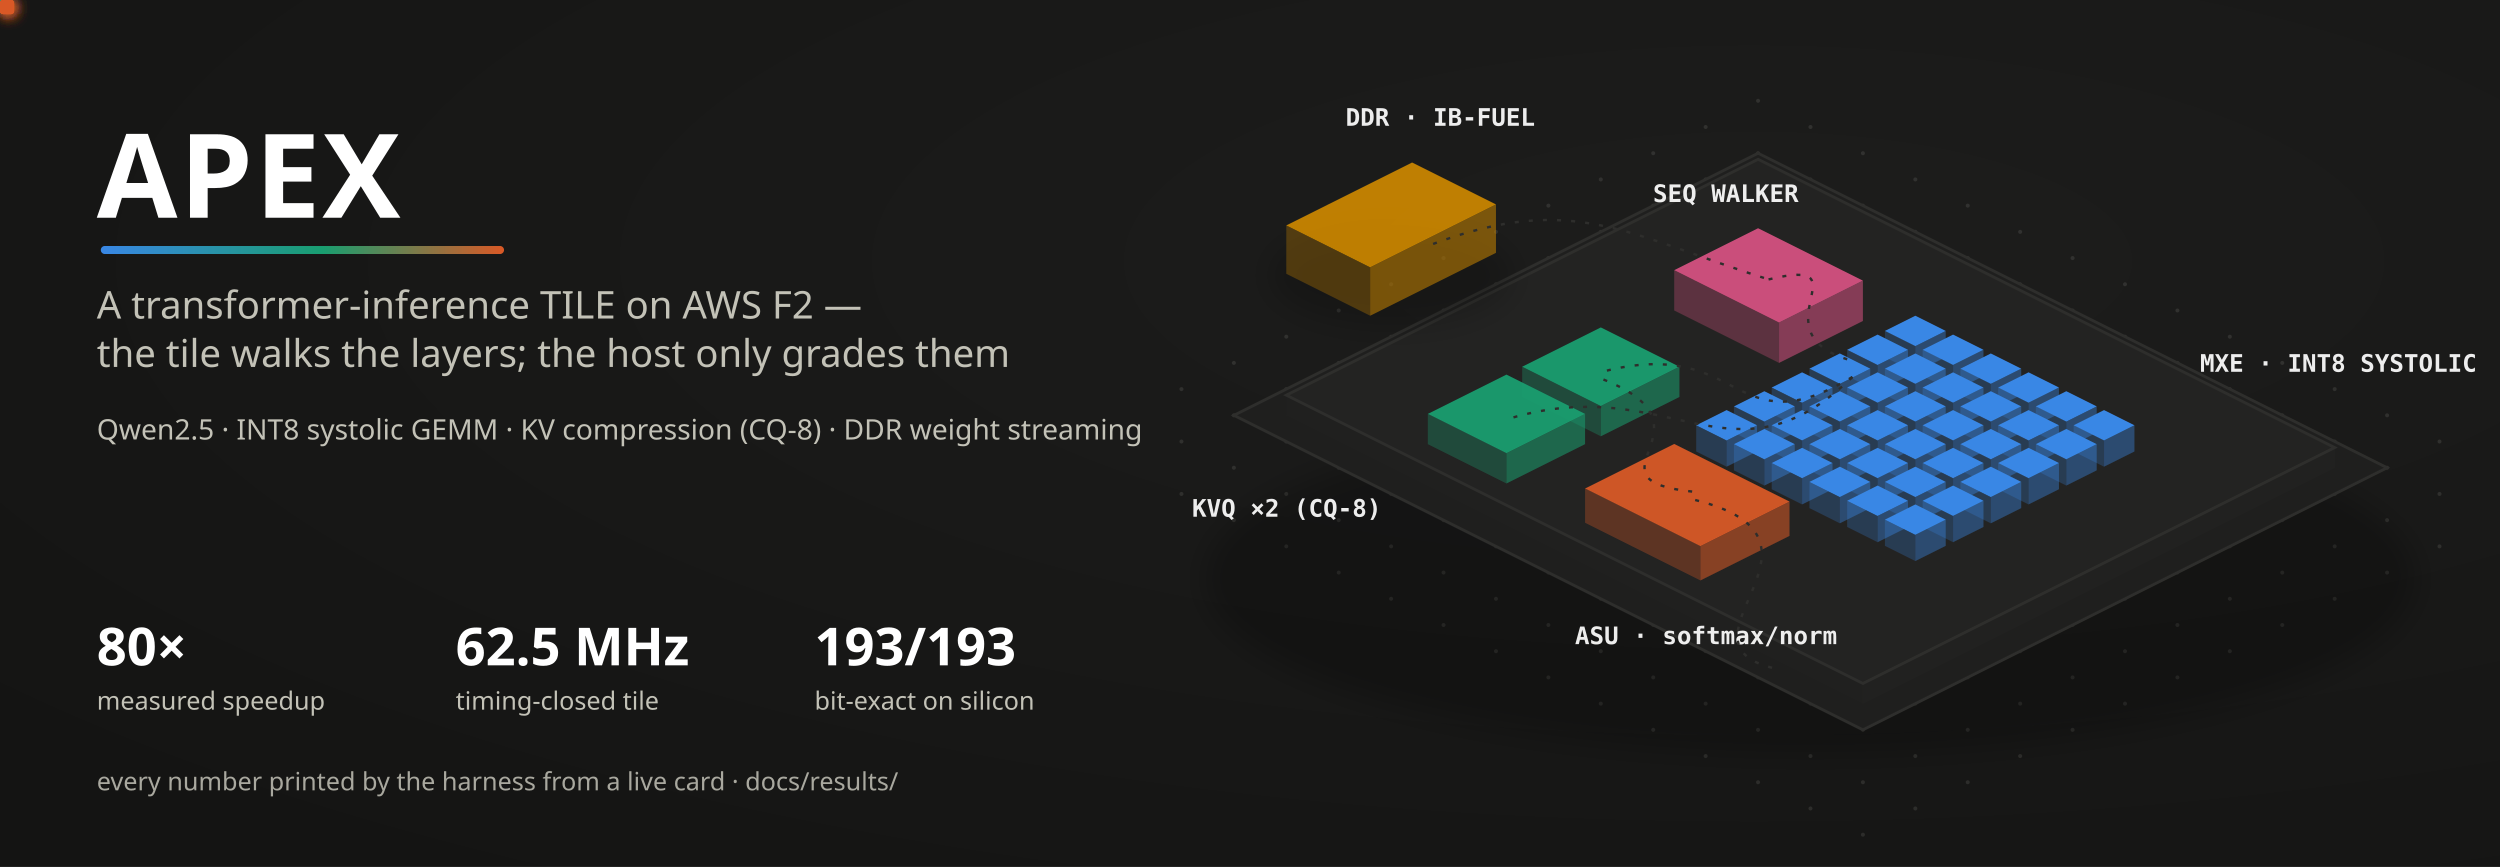
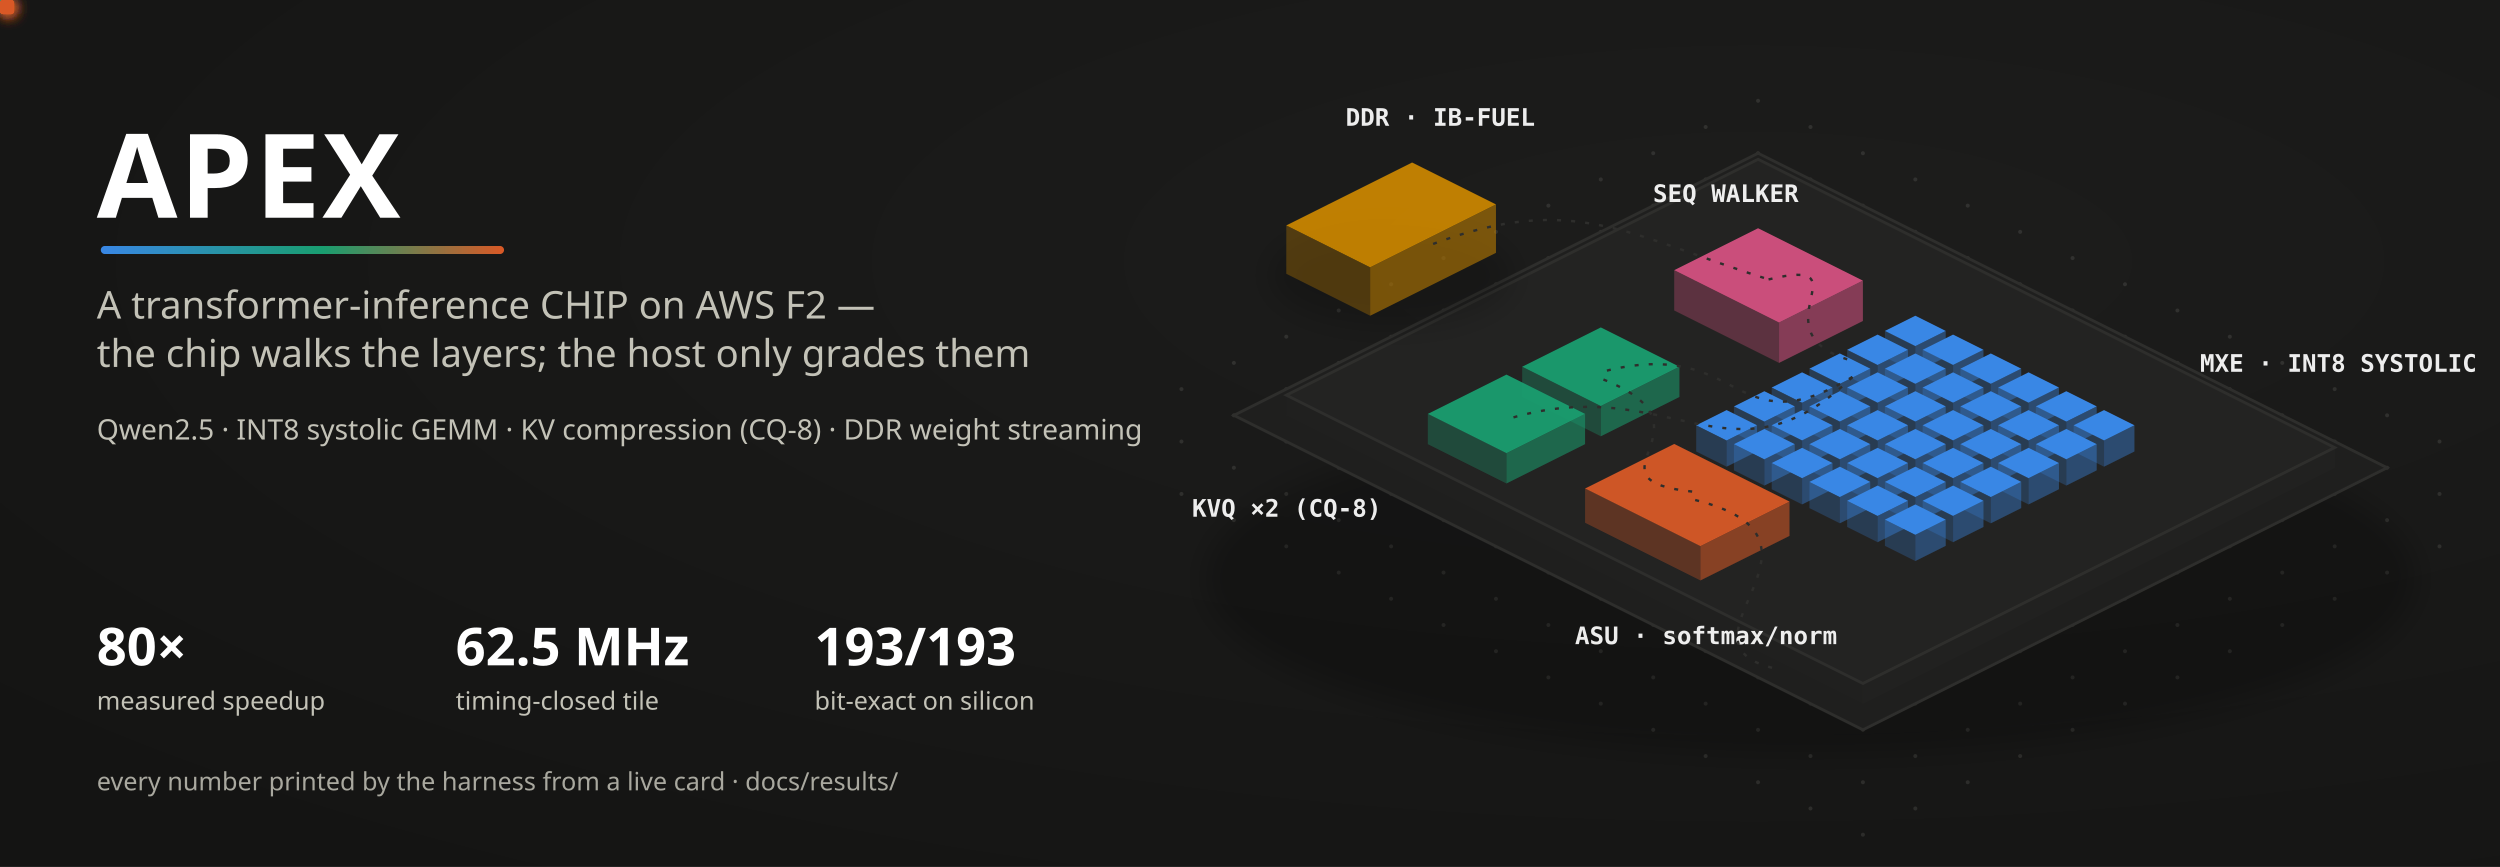
<svg xmlns="http://www.w3.org/2000/svg" viewBox="0 0 1240 430" font-family="ui-sans-serif,system-ui">
  <defs>
    <radialGradient id="bg" cx="70%" cy="30%" r="90%">
      <stop offset="0%" stop-color="#1d1d1c" />
      <stop offset="100%" stop-color="#141413" />
    </radialGradient>
    <filter id="soft" x="-60%" y="-60%" width="220%" height="220%">
      <feGaussianBlur stdDeviation="7" />
    </filter>
    <filter id="glow" x="-120%" y="-120%" width="340%" height="340%">
      <feGaussianBlur stdDeviation="3.4" result="b" />
      <feMerge>
        <feMergeNode in="b" />
        <feMergeNode in="SourceGraphic" />
      </feMerge>
    </filter>
    <linearGradient id="under" x1="0" y1="0" x2="1" y2="0">
      <stop offset="0%" stop-color="#3987e5" />
      <stop offset="55%" stop-color="#199e70" />
      <stop offset="100%" stop-color="#d95926" />
    </linearGradient>
  </defs>
  <rect width="1240" height="430" fill="url(#bg)" />
  <circle cx="872" cy="50" r="1" fill="#c3c2b7" opacity="0.13" />
  <circle cx="846" cy="63" r="1" fill="#c3c2b7" opacity="0.13" />
  <circle cx="820" cy="76" r="1" fill="#c3c2b7" opacity="0.13" />
  <circle cx="794" cy="89" r="1" fill="#c3c2b7" opacity="0.13" />
  <circle cx="768" cy="102" r="1" fill="#c3c2b7" opacity="0.13" />
  <circle cx="742" cy="115" r="1" fill="#c3c2b7" opacity="0.13" />
  <circle cx="716" cy="128" r="1" fill="#c3c2b7" opacity="0.13" />
  <circle cx="690" cy="141" r="1" fill="#c3c2b7" opacity="0.13" />
  <circle cx="664" cy="154" r="1" fill="#c3c2b7" opacity="0.13" />
  <circle cx="638" cy="167" r="1" fill="#c3c2b7" opacity="0.13" />
  <circle cx="612" cy="180" r="1" fill="#c3c2b7" opacity="0.13" />
  <circle cx="586" cy="193" r="1" fill="#c3c2b7" opacity="0.13" />
  <circle cx="898" cy="63" r="1" fill="#c3c2b7" opacity="0.13" />
  <circle cx="872" cy="76" r="1" fill="#c3c2b7" opacity="0.13" />
  <circle cx="846" cy="89" r="1" fill="#c3c2b7" opacity="0.13" />
  <circle cx="820" cy="102" r="1" fill="#c3c2b7" opacity="0.13" />
  <circle cx="794" cy="115" r="1" fill="#c3c2b7" opacity="0.13" />
  <circle cx="768" cy="128" r="1" fill="#c3c2b7" opacity="0.13" />
  <circle cx="742" cy="141" r="1" fill="#c3c2b7" opacity="0.13" />
  <circle cx="716" cy="154" r="1" fill="#c3c2b7" opacity="0.13" />
  <circle cx="690" cy="167" r="1" fill="#c3c2b7" opacity="0.13" />
  <circle cx="664" cy="180" r="1" fill="#c3c2b7" opacity="0.13" />
  <circle cx="638" cy="193" r="1" fill="#c3c2b7" opacity="0.13" />
  <circle cx="612" cy="206" r="1" fill="#c3c2b7" opacity="0.13" />
  <circle cx="586" cy="219" r="1" fill="#c3c2b7" opacity="0.13" />
  <circle cx="924" cy="76" r="1" fill="#c3c2b7" opacity="0.13" />
  <circle cx="898" cy="89" r="1" fill="#c3c2b7" opacity="0.13" />
  <circle cx="872" cy="102" r="1" fill="#c3c2b7" opacity="0.13" />
  <circle cx="846" cy="115" r="1" fill="#c3c2b7" opacity="0.13" />
  <circle cx="820" cy="128" r="1" fill="#c3c2b7" opacity="0.13" />
  <circle cx="794" cy="141" r="1" fill="#c3c2b7" opacity="0.13" />
  <circle cx="768" cy="154" r="1" fill="#c3c2b7" opacity="0.13" />
  <circle cx="742" cy="167" r="1" fill="#c3c2b7" opacity="0.13" />
  <circle cx="716" cy="180" r="1" fill="#c3c2b7" opacity="0.13" />
  <circle cx="690" cy="193" r="1" fill="#c3c2b7" opacity="0.13" />
  <circle cx="664" cy="206" r="1" fill="#c3c2b7" opacity="0.13" />
  <circle cx="638" cy="219" r="1" fill="#c3c2b7" opacity="0.13" />
  <circle cx="612" cy="232" r="1" fill="#c3c2b7" opacity="0.13" />
  <circle cx="586" cy="245" r="1" fill="#c3c2b7" opacity="0.13" />
  <circle cx="950" cy="89" r="1" fill="#c3c2b7" opacity="0.13" />
  <circle cx="924" cy="102" r="1" fill="#c3c2b7" opacity="0.13" />
  <circle cx="898" cy="115" r="1" fill="#c3c2b7" opacity="0.13" />
  <circle cx="872" cy="128" r="1" fill="#c3c2b7" opacity="0.13" />
  <circle cx="846" cy="141" r="1" fill="#c3c2b7" opacity="0.13" />
  <circle cx="820" cy="154" r="1" fill="#c3c2b7" opacity="0.13" />
  <circle cx="794" cy="167" r="1" fill="#c3c2b7" opacity="0.13" />
  <circle cx="768" cy="180" r="1" fill="#c3c2b7" opacity="0.13" />
  <circle cx="742" cy="193" r="1" fill="#c3c2b7" opacity="0.13" />
  <circle cx="716" cy="206" r="1" fill="#c3c2b7" opacity="0.13" />
  <circle cx="690" cy="219" r="1" fill="#c3c2b7" opacity="0.13" />
  <circle cx="664" cy="232" r="1" fill="#c3c2b7" opacity="0.13" />
  <circle cx="638" cy="245" r="1" fill="#c3c2b7" opacity="0.13" />
  <circle cx="612" cy="258" r="1" fill="#c3c2b7" opacity="0.13" />
  <circle cx="976" cy="102" r="1" fill="#c3c2b7" opacity="0.13" />
  <circle cx="950" cy="115" r="1" fill="#c3c2b7" opacity="0.13" />
  <circle cx="924" cy="128" r="1" fill="#c3c2b7" opacity="0.13" />
  <circle cx="898" cy="141" r="1" fill="#c3c2b7" opacity="0.13" />
  <circle cx="872" cy="154" r="1" fill="#c3c2b7" opacity="0.13" />
  <circle cx="846" cy="167" r="1" fill="#c3c2b7" opacity="0.13" />
  <circle cx="820" cy="180" r="1" fill="#c3c2b7" opacity="0.13" />
  <circle cx="794" cy="193" r="1" fill="#c3c2b7" opacity="0.13" />
  <circle cx="768" cy="206" r="1" fill="#c3c2b7" opacity="0.13" />
  <circle cx="742" cy="219" r="1" fill="#c3c2b7" opacity="0.13" />
  <circle cx="716" cy="232" r="1" fill="#c3c2b7" opacity="0.13" />
  <circle cx="690" cy="245" r="1" fill="#c3c2b7" opacity="0.13" />
  <circle cx="664" cy="258" r="1" fill="#c3c2b7" opacity="0.13" />
  <circle cx="638" cy="271" r="1" fill="#c3c2b7" opacity="0.13" />
  <circle cx="1002" cy="115" r="1" fill="#c3c2b7" opacity="0.13" />
  <circle cx="976" cy="128" r="1" fill="#c3c2b7" opacity="0.13" />
  <circle cx="950" cy="141" r="1" fill="#c3c2b7" opacity="0.13" />
  <circle cx="924" cy="154" r="1" fill="#c3c2b7" opacity="0.13" />
  <circle cx="898" cy="167" r="1" fill="#c3c2b7" opacity="0.13" />
  <circle cx="872" cy="180" r="1" fill="#c3c2b7" opacity="0.13" />
  <circle cx="846" cy="193" r="1" fill="#c3c2b7" opacity="0.13" />
  <circle cx="820" cy="206" r="1" fill="#c3c2b7" opacity="0.13" />
  <circle cx="794" cy="219" r="1" fill="#c3c2b7" opacity="0.13" />
  <circle cx="768" cy="232" r="1" fill="#c3c2b7" opacity="0.13" />
  <circle cx="742" cy="245" r="1" fill="#c3c2b7" opacity="0.13" />
  <circle cx="716" cy="258" r="1" fill="#c3c2b7" opacity="0.13" />
  <circle cx="690" cy="271" r="1" fill="#c3c2b7" opacity="0.13" />
  <circle cx="664" cy="284" r="1" fill="#c3c2b7" opacity="0.13" />
  <circle cx="1028" cy="128" r="1" fill="#c3c2b7" opacity="0.13" />
  <circle cx="1002" cy="141" r="1" fill="#c3c2b7" opacity="0.13" />
  <circle cx="976" cy="154" r="1" fill="#c3c2b7" opacity="0.13" />
  <circle cx="950" cy="167" r="1" fill="#c3c2b7" opacity="0.13" />
  <circle cx="924" cy="180" r="1" fill="#c3c2b7" opacity="0.13" />
  <circle cx="898" cy="193" r="1" fill="#c3c2b7" opacity="0.13" />
  <circle cx="872" cy="206" r="1" fill="#c3c2b7" opacity="0.13" />
  <circle cx="846" cy="219" r="1" fill="#c3c2b7" opacity="0.13" />
  <circle cx="820" cy="232" r="1" fill="#c3c2b7" opacity="0.13" />
  <circle cx="794" cy="245" r="1" fill="#c3c2b7" opacity="0.13" />
  <circle cx="768" cy="258" r="1" fill="#c3c2b7" opacity="0.13" />
  <circle cx="742" cy="271" r="1" fill="#c3c2b7" opacity="0.13" />
  <circle cx="716" cy="284" r="1" fill="#c3c2b7" opacity="0.13" />
  <circle cx="690" cy="297" r="1" fill="#c3c2b7" opacity="0.13" />
  <circle cx="1054" cy="141" r="1" fill="#c3c2b7" opacity="0.13" />
  <circle cx="1028" cy="154" r="1" fill="#c3c2b7" opacity="0.13" />
  <circle cx="1002" cy="167" r="1" fill="#c3c2b7" opacity="0.13" />
  <circle cx="976" cy="180" r="1" fill="#c3c2b7" opacity="0.13" />
  <circle cx="950" cy="193" r="1" fill="#c3c2b7" opacity="0.13" />
  <circle cx="924" cy="206" r="1" fill="#c3c2b7" opacity="0.13" />
  <circle cx="898" cy="219" r="1" fill="#c3c2b7" opacity="0.13" />
  <circle cx="872" cy="232" r="1" fill="#c3c2b7" opacity="0.13" />
  <circle cx="846" cy="245" r="1" fill="#c3c2b7" opacity="0.13" />
  <circle cx="820" cy="258" r="1" fill="#c3c2b7" opacity="0.13" />
  <circle cx="794" cy="271" r="1" fill="#c3c2b7" opacity="0.13" />
  <circle cx="768" cy="284" r="1" fill="#c3c2b7" opacity="0.13" />
  <circle cx="742" cy="297" r="1" fill="#c3c2b7" opacity="0.13" />
  <circle cx="716" cy="310" r="1" fill="#c3c2b7" opacity="0.13" />
  <circle cx="1080" cy="154" r="1" fill="#c3c2b7" opacity="0.13" />
  <circle cx="1054" cy="167" r="1" fill="#c3c2b7" opacity="0.13" />
  <circle cx="1028" cy="180" r="1" fill="#c3c2b7" opacity="0.13" />
  <circle cx="1002" cy="193" r="1" fill="#c3c2b7" opacity="0.13" />
  <circle cx="976" cy="206" r="1" fill="#c3c2b7" opacity="0.13" />
  <circle cx="950" cy="219" r="1" fill="#c3c2b7" opacity="0.13" />
  <circle cx="924" cy="232" r="1" fill="#c3c2b7" opacity="0.13" />
  <circle cx="898" cy="245" r="1" fill="#c3c2b7" opacity="0.13" />
  <circle cx="872" cy="258" r="1" fill="#c3c2b7" opacity="0.13" />
  <circle cx="846" cy="271" r="1" fill="#c3c2b7" opacity="0.13" />
  <circle cx="820" cy="284" r="1" fill="#c3c2b7" opacity="0.13" />
  <circle cx="794" cy="297" r="1" fill="#c3c2b7" opacity="0.13" />
  <circle cx="768" cy="310" r="1" fill="#c3c2b7" opacity="0.13" />
  <circle cx="742" cy="323" r="1" fill="#c3c2b7" opacity="0.13" />
  <circle cx="1106" cy="167" r="1" fill="#c3c2b7" opacity="0.13" />
  <circle cx="1080" cy="180" r="1" fill="#c3c2b7" opacity="0.13" />
  <circle cx="1054" cy="193" r="1" fill="#c3c2b7" opacity="0.13" />
  <circle cx="1028" cy="206" r="1" fill="#c3c2b7" opacity="0.13" />
  <circle cx="1002" cy="219" r="1" fill="#c3c2b7" opacity="0.13" />
  <circle cx="976" cy="232" r="1" fill="#c3c2b7" opacity="0.13" />
  <circle cx="950" cy="245" r="1" fill="#c3c2b7" opacity="0.13" />
  <circle cx="924" cy="258" r="1" fill="#c3c2b7" opacity="0.13" />
  <circle cx="898" cy="271" r="1" fill="#c3c2b7" opacity="0.13" />
  <circle cx="872" cy="284" r="1" fill="#c3c2b7" opacity="0.13" />
  <circle cx="846" cy="297" r="1" fill="#c3c2b7" opacity="0.13" />
  <circle cx="820" cy="310" r="1" fill="#c3c2b7" opacity="0.13" />
  <circle cx="794" cy="323" r="1" fill="#c3c2b7" opacity="0.13" />
  <circle cx="768" cy="336" r="1" fill="#c3c2b7" opacity="0.13" />
  <circle cx="1132" cy="180" r="1" fill="#c3c2b7" opacity="0.13" />
  <circle cx="1106" cy="193" r="1" fill="#c3c2b7" opacity="0.13" />
  <circle cx="1080" cy="206" r="1" fill="#c3c2b7" opacity="0.13" />
  <circle cx="1054" cy="219" r="1" fill="#c3c2b7" opacity="0.13" />
  <circle cx="1028" cy="232" r="1" fill="#c3c2b7" opacity="0.13" />
  <circle cx="1002" cy="245" r="1" fill="#c3c2b7" opacity="0.13" />
  <circle cx="976" cy="258" r="1" fill="#c3c2b7" opacity="0.13" />
  <circle cx="950" cy="271" r="1" fill="#c3c2b7" opacity="0.13" />
  <circle cx="924" cy="284" r="1" fill="#c3c2b7" opacity="0.13" />
  <circle cx="898" cy="297" r="1" fill="#c3c2b7" opacity="0.13" />
  <circle cx="872" cy="310" r="1" fill="#c3c2b7" opacity="0.13" />
  <circle cx="846" cy="323" r="1" fill="#c3c2b7" opacity="0.13" />
  <circle cx="820" cy="336" r="1" fill="#c3c2b7" opacity="0.13" />
  <circle cx="794" cy="349" r="1" fill="#c3c2b7" opacity="0.13" />
  <circle cx="1158" cy="193" r="1" fill="#c3c2b7" opacity="0.13" />
  <circle cx="1132" cy="206" r="1" fill="#c3c2b7" opacity="0.13" />
  <circle cx="1106" cy="219" r="1" fill="#c3c2b7" opacity="0.13" />
  <circle cx="1080" cy="232" r="1" fill="#c3c2b7" opacity="0.13" />
  <circle cx="1054" cy="245" r="1" fill="#c3c2b7" opacity="0.13" />
  <circle cx="1028" cy="258" r="1" fill="#c3c2b7" opacity="0.13" />
  <circle cx="1002" cy="271" r="1" fill="#c3c2b7" opacity="0.13" />
  <circle cx="976" cy="284" r="1" fill="#c3c2b7" opacity="0.13" />
  <circle cx="950" cy="297" r="1" fill="#c3c2b7" opacity="0.13" />
  <circle cx="924" cy="310" r="1" fill="#c3c2b7" opacity="0.13" />
  <circle cx="898" cy="323" r="1" fill="#c3c2b7" opacity="0.13" />
  <circle cx="872" cy="336" r="1" fill="#c3c2b7" opacity="0.13" />
  <circle cx="846" cy="349" r="1" fill="#c3c2b7" opacity="0.13" />
  <circle cx="820" cy="362" r="1" fill="#c3c2b7" opacity="0.13" />
  <circle cx="1184" cy="206" r="1" fill="#c3c2b7" opacity="0.13" />
  <circle cx="1158" cy="219" r="1" fill="#c3c2b7" opacity="0.13" />
  <circle cx="1132" cy="232" r="1" fill="#c3c2b7" opacity="0.13" />
  <circle cx="1106" cy="245" r="1" fill="#c3c2b7" opacity="0.13" />
  <circle cx="1080" cy="258" r="1" fill="#c3c2b7" opacity="0.13" />
  <circle cx="1054" cy="271" r="1" fill="#c3c2b7" opacity="0.13" />
  <circle cx="1028" cy="284" r="1" fill="#c3c2b7" opacity="0.13" />
  <circle cx="1002" cy="297" r="1" fill="#c3c2b7" opacity="0.13" />
  <circle cx="976" cy="310" r="1" fill="#c3c2b7" opacity="0.13" />
  <circle cx="950" cy="323" r="1" fill="#c3c2b7" opacity="0.13" />
  <circle cx="924" cy="336" r="1" fill="#c3c2b7" opacity="0.13" />
  <circle cx="898" cy="349" r="1" fill="#c3c2b7" opacity="0.13" />
  <circle cx="872" cy="362" r="1" fill="#c3c2b7" opacity="0.13" />
  <circle cx="846" cy="375" r="1" fill="#c3c2b7" opacity="0.13" />
  <circle cx="1210" cy="219" r="1" fill="#c3c2b7" opacity="0.13" />
  <circle cx="1184" cy="232" r="1" fill="#c3c2b7" opacity="0.13" />
  <circle cx="1158" cy="245" r="1" fill="#c3c2b7" opacity="0.13" />
  <circle cx="1132" cy="258" r="1" fill="#c3c2b7" opacity="0.13" />
  <circle cx="1106" cy="271" r="1" fill="#c3c2b7" opacity="0.13" />
  <circle cx="1080" cy="284" r="1" fill="#c3c2b7" opacity="0.13" />
  <circle cx="1054" cy="297" r="1" fill="#c3c2b7" opacity="0.13" />
  <circle cx="1028" cy="310" r="1" fill="#c3c2b7" opacity="0.13" />
  <circle cx="1002" cy="323" r="1" fill="#c3c2b7" opacity="0.13" />
  <circle cx="976" cy="336" r="1" fill="#c3c2b7" opacity="0.13" />
  <circle cx="950" cy="349" r="1" fill="#c3c2b7" opacity="0.13" />
  <circle cx="924" cy="362" r="1" fill="#c3c2b7" opacity="0.13" />
  <circle cx="898" cy="375" r="1" fill="#c3c2b7" opacity="0.13" />
  <circle cx="872" cy="388" r="1" fill="#c3c2b7" opacity="0.13" />
  <circle cx="1210" cy="245" r="1" fill="#c3c2b7" opacity="0.13" />
  <circle cx="1184" cy="258" r="1" fill="#c3c2b7" opacity="0.13" />
  <circle cx="1158" cy="271" r="1" fill="#c3c2b7" opacity="0.13" />
  <circle cx="1132" cy="284" r="1" fill="#c3c2b7" opacity="0.13" />
  <circle cx="1106" cy="297" r="1" fill="#c3c2b7" opacity="0.13" />
  <circle cx="1080" cy="310" r="1" fill="#c3c2b7" opacity="0.13" />
  <circle cx="1054" cy="323" r="1" fill="#c3c2b7" opacity="0.13" />
  <circle cx="1028" cy="336" r="1" fill="#c3c2b7" opacity="0.13" />
  <circle cx="1002" cy="349" r="1" fill="#c3c2b7" opacity="0.13" />
  <circle cx="976" cy="362" r="1" fill="#c3c2b7" opacity="0.13" />
  <circle cx="950" cy="375" r="1" fill="#c3c2b7" opacity="0.13" />
  <circle cx="924" cy="388" r="1" fill="#c3c2b7" opacity="0.13" />
  <circle cx="898" cy="401" r="1" fill="#c3c2b7" opacity="0.13" />
  <circle cx="1210" cy="271" r="1" fill="#c3c2b7" opacity="0.13" />
  <circle cx="1184" cy="284" r="1" fill="#c3c2b7" opacity="0.13" />
  <circle cx="1158" cy="297" r="1" fill="#c3c2b7" opacity="0.13" />
  <circle cx="1132" cy="310" r="1" fill="#c3c2b7" opacity="0.13" />
  <circle cx="1106" cy="323" r="1" fill="#c3c2b7" opacity="0.13" />
  <circle cx="1080" cy="336" r="1" fill="#c3c2b7" opacity="0.13" />
  <circle cx="1054" cy="349" r="1" fill="#c3c2b7" opacity="0.13" />
  <circle cx="1028" cy="362" r="1" fill="#c3c2b7" opacity="0.13" />
  <circle cx="1002" cy="375" r="1" fill="#c3c2b7" opacity="0.13" />
  <circle cx="976" cy="388" r="1" fill="#c3c2b7" opacity="0.13" />
  <circle cx="950" cy="401" r="1" fill="#c3c2b7" opacity="0.13" />
  <circle cx="924" cy="414" r="1" fill="#c3c2b7" opacity="0.13" />
  <ellipse cx="898" cy="287" rx="300" ry="86" fill="#000000" opacity="0.22" filter="url(#soft)" />
  <polygon points="1184.0,232.0 924.0,362.0 924.0,362.0 1184.0,232.0" fill="#1f1f1e" opacity="0.5" />
  <polygon points="612.0,206.0 924.0,362.0 924.0,362.0 612.0,206.0" fill="#1f1f1e" opacity="0.3" />
  <polygon points="872.0,76.0 1184.0,232.0 924.0,362.0 612.0,206.0" fill="#1f1f1e" stroke="#2e2e2c" stroke-width="1.4" />
  <polygon points="1158.0,222.0 924.0,339.0 924.0,349.0 1158.0,232.0" fill="#232322" opacity="0.5" />
  <polygon points="638.0,196.0 924.0,339.0 924.0,349.0 638.0,206.0" fill="#232322" opacity="0.3" />
  <polygon points="872.0,79.0 1158.0,222.0 924.0,339.0 638.0,196.0" fill="#232322" stroke="#2e2e2c" stroke-width="1.4" />
  <ellipse cx="690.0" cy="136.6" rx="60" ry="25" fill="#000000" opacity="0.18" filter="url(#soft)" />
  <polygon points="700.4,80.6 742.0,101.4 679.6,132.6 638.0,111.8" fill="#c98500" opacity="0.94" />
  <polygon points="742.0,101.4 679.6,132.6 679.6,156.6 742.0,125.4" fill="#c98500" opacity="0.55" />
  <polygon points="638.0,111.8 679.6,132.6 679.6,156.6 638.0,135.8" fill="#c98500" opacity="0.32" />
  <text x="714.4" y="62.4" font-family="ui-monospace,Menlo,monospace" font-size="12" fill="#ffffff" text-anchor="middle" font-weight="600" opacity="0.92">DDR · IB-FUEL</text>
  <polygon points="872.0,113.2 924.0,139.2 882.4,160.0 830.4,134.0" fill="#d55181" opacity="0.94" />
  <polygon points="924.0,139.2 882.4,160.0 882.4,180.0 924.0,159.2" fill="#d55181" opacity="0.55" />
  <polygon points="830.4,134.0 882.4,160.0 882.4,180.0 830.4,154.0" fill="#d55181" opacity="0.32" />
  <text x="856.0" y="100.2" font-family="ui-monospace,Menlo,monospace" font-size="12" fill="#ffffff" text-anchor="middle" font-weight="600" opacity="0.92">SEQ WALKER</text>
  <polygon points="950.0,156.6 965.08,164.14 950.0,171.68 934.92,164.14" fill="#3987e5">
    <animate attributeName="opacity" values="0.38;1;0.38" dur="1.9s" begin="0.00s" repeatCount="indefinite" />
  </polygon>
  <polygon points="965.08,164.14 950.0,171.68 950.0,184.68 965.08,177.14" fill="#3987e5" opacity="0.4" />
  <polygon points="934.92,164.14 950.0,171.68 950.0,184.68 934.92,177.14" fill="#3987e5" opacity="0.25" />
  <polygon points="931.28,165.96 946.36,173.5 931.28,181.04 916.2,173.5" fill="#3987e5">
    <animate attributeName="opacity" values="0.38;1;0.38" dur="1.9s" begin="0.16s" repeatCount="indefinite" />
  </polygon>
  <polygon points="946.36,173.5 931.28,181.04 931.28,194.04 946.36,186.5" fill="#3987e5" opacity="0.4" />
  <polygon points="916.2,173.5 931.28,181.04 931.28,194.04 916.2,186.5" fill="#3987e5" opacity="0.25" />
  <polygon points="912.56,175.32 927.64,182.86 912.56,190.4 897.48,182.86" fill="#3987e5">
    <animate attributeName="opacity" values="0.38;1;0.38" dur="1.9s" begin="0.32s" repeatCount="indefinite" />
  </polygon>
  <polygon points="927.64,182.86 912.56,190.4 912.56,203.4 927.64,195.86" fill="#3987e5" opacity="0.4" />
  <polygon points="897.48,182.86 912.56,190.4 912.56,203.4 897.48,195.86" fill="#3987e5" opacity="0.25" />
  <polygon points="893.84,184.68 908.92,192.22 893.84,199.76 878.76,192.22" fill="#3987e5">
    <animate attributeName="opacity" values="0.38;1;0.38" dur="1.9s" begin="0.48s" repeatCount="indefinite" />
  </polygon>
  <polygon points="908.92,192.22 893.84,199.76 893.84,212.76 908.92,205.22" fill="#3987e5" opacity="0.4" />
  <polygon points="878.76,192.22 893.84,199.76 893.84,212.76 878.76,205.22" fill="#3987e5" opacity="0.25" />
  <polygon points="875.12,194.04 890.2,201.58 875.12,209.12 860.04,201.58" fill="#3987e5">
    <animate attributeName="opacity" values="0.38;1;0.38" dur="1.9s" begin="0.64s" repeatCount="indefinite" />
  </polygon>
  <polygon points="890.2,201.58 875.12,209.12 875.12,222.12 890.2,214.58" fill="#3987e5" opacity="0.4" />
  <polygon points="860.04,201.58 875.12,209.12 875.12,222.12 860.04,214.58" fill="#3987e5" opacity="0.25" />
  <polygon points="856.4,203.4 871.48,210.94 856.4,218.48 841.32,210.94" fill="#3987e5">
    <animate attributeName="opacity" values="0.38;1;0.38" dur="1.9s" begin="0.80s" repeatCount="indefinite" />
  </polygon>
  <polygon points="871.48,210.94 856.4,218.48 856.4,231.48 871.48,223.94" fill="#3987e5" opacity="0.4" />
  <polygon points="841.32,210.94 856.4,218.48 856.4,231.48 841.32,223.94" fill="#3987e5" opacity="0.25" />
  <polygon points="968.72,165.96 983.8,173.5 968.72,181.04 953.64,173.5" fill="#3987e5">
    <animate attributeName="opacity" values="0.38;1;0.38" dur="1.9s" begin="0.16s" repeatCount="indefinite" />
  </polygon>
  <polygon points="983.8,173.5 968.72,181.04 968.72,194.04 983.8,186.5" fill="#3987e5" opacity="0.4" />
  <polygon points="953.64,173.5 968.72,181.04 968.72,194.04 953.64,186.5" fill="#3987e5" opacity="0.25" />
  <polygon points="950.0,175.32 965.08,182.86 950.0,190.4 934.92,182.86" fill="#3987e5">
    <animate attributeName="opacity" values="0.38;1;0.38" dur="1.9s" begin="0.32s" repeatCount="indefinite" />
  </polygon>
  <polygon points="965.08,182.86 950.0,190.4 950.0,203.4 965.08,195.86" fill="#3987e5" opacity="0.4" />
  <polygon points="934.92,182.86 950.0,190.4 950.0,203.4 934.92,195.86" fill="#3987e5" opacity="0.25" />
  <polygon points="931.28,184.68 946.36,192.22 931.28,199.76 916.2,192.22" fill="#3987e5">
    <animate attributeName="opacity" values="0.38;1;0.38" dur="1.9s" begin="0.48s" repeatCount="indefinite" />
  </polygon>
  <polygon points="946.36,192.22 931.28,199.76 931.28,212.76 946.36,205.22" fill="#3987e5" opacity="0.4" />
  <polygon points="916.2,192.22 931.28,199.76 931.28,212.76 916.2,205.22" fill="#3987e5" opacity="0.25" />
  <polygon points="912.56,194.04 927.64,201.58 912.56,209.12 897.48,201.58" fill="#3987e5">
    <animate attributeName="opacity" values="0.38;1;0.38" dur="1.9s" begin="0.64s" repeatCount="indefinite" />
  </polygon>
  <polygon points="927.64,201.58 912.56,209.12 912.56,222.12 927.64,214.58" fill="#3987e5" opacity="0.4" />
  <polygon points="897.48,201.58 912.56,209.12 912.56,222.12 897.48,214.58" fill="#3987e5" opacity="0.25" />
  <polygon points="893.84,203.4 908.92,210.94 893.84,218.48 878.76,210.94" fill="#3987e5">
    <animate attributeName="opacity" values="0.38;1;0.38" dur="1.9s" begin="0.80s" repeatCount="indefinite" />
  </polygon>
  <polygon points="908.92,210.94 893.84,218.48 893.84,231.48 908.92,223.94" fill="#3987e5" opacity="0.4" />
  <polygon points="878.76,210.94 893.84,218.48 893.84,231.48 878.76,223.94" fill="#3987e5" opacity="0.25" />
  <polygon points="875.12,212.76 890.2,220.3 875.12,227.84 860.04,220.3" fill="#3987e5">
    <animate attributeName="opacity" values="0.38;1;0.38" dur="1.9s" begin="0.96s" repeatCount="indefinite" />
  </polygon>
  <polygon points="890.2,220.3 875.12,227.84 875.12,240.84 890.2,233.3" fill="#3987e5" opacity="0.4" />
  <polygon points="860.04,220.3 875.12,227.84 875.12,240.84 860.04,233.3" fill="#3987e5" opacity="0.25" />
  <polygon points="987.44,175.32 1002.52,182.86 987.44,190.4 972.36,182.86" fill="#3987e5">
    <animate attributeName="opacity" values="0.38;1;0.38" dur="1.9s" begin="0.32s" repeatCount="indefinite" />
  </polygon>
  <polygon points="1002.52,182.86 987.44,190.4 987.44,203.4 1002.52,195.86" fill="#3987e5" opacity="0.4" />
  <polygon points="972.36,182.86 987.44,190.4 987.44,203.4 972.36,195.86" fill="#3987e5" opacity="0.25" />
  <polygon points="968.72,184.68 983.8,192.22 968.72,199.76 953.64,192.22" fill="#3987e5">
    <animate attributeName="opacity" values="0.38;1;0.38" dur="1.9s" begin="0.48s" repeatCount="indefinite" />
  </polygon>
  <polygon points="983.8,192.22 968.72,199.76 968.72,212.76 983.8,205.22" fill="#3987e5" opacity="0.4" />
  <polygon points="953.64,192.22 968.72,199.76 968.72,212.76 953.64,205.22" fill="#3987e5" opacity="0.25" />
  <polygon points="950.0,194.04 965.08,201.58 950.0,209.12 934.92,201.58" fill="#3987e5">
    <animate attributeName="opacity" values="0.38;1;0.38" dur="1.9s" begin="0.64s" repeatCount="indefinite" />
  </polygon>
  <polygon points="965.08,201.58 950.0,209.12 950.0,222.12 965.08,214.58" fill="#3987e5" opacity="0.4" />
  <polygon points="934.92,201.58 950.0,209.12 950.0,222.12 934.92,214.58" fill="#3987e5" opacity="0.25" />
  <polygon points="931.28,203.4 946.36,210.94 931.28,218.48 916.2,210.94" fill="#3987e5">
    <animate attributeName="opacity" values="0.38;1;0.38" dur="1.9s" begin="0.80s" repeatCount="indefinite" />
  </polygon>
  <polygon points="946.36,210.94 931.28,218.48 931.28,231.48 946.36,223.94" fill="#3987e5" opacity="0.4" />
  <polygon points="916.2,210.94 931.28,218.48 931.28,231.48 916.2,223.94" fill="#3987e5" opacity="0.25" />
  <polygon points="912.56,212.76 927.64,220.3 912.56,227.84 897.48,220.3" fill="#3987e5">
    <animate attributeName="opacity" values="0.38;1;0.38" dur="1.9s" begin="0.96s" repeatCount="indefinite" />
  </polygon>
  <polygon points="927.64,220.3 912.56,227.84 912.56,240.84 927.64,233.3" fill="#3987e5" opacity="0.4" />
  <polygon points="897.48,220.3 912.56,227.84 912.56,240.84 897.48,233.3" fill="#3987e5" opacity="0.25" />
  <polygon points="893.84,222.12 908.92,229.66 893.84,237.2 878.76,229.66" fill="#3987e5">
    <animate attributeName="opacity" values="0.38;1;0.38" dur="1.9s" begin="1.12s" repeatCount="indefinite" />
  </polygon>
  <polygon points="908.92,229.66 893.84,237.2 893.84,250.2 908.92,242.66" fill="#3987e5" opacity="0.4" />
  <polygon points="878.76,229.66 893.84,237.2 893.84,250.2 878.76,242.66" fill="#3987e5" opacity="0.25" />
  <polygon points="1006.16,184.68 1021.24,192.22 1006.16,199.76 991.08,192.22" fill="#3987e5">
    <animate attributeName="opacity" values="0.38;1;0.38" dur="1.9s" begin="0.48s" repeatCount="indefinite" />
  </polygon>
  <polygon points="1021.24,192.22 1006.16,199.76 1006.16,212.76 1021.24,205.22" fill="#3987e5" opacity="0.4" />
  <polygon points="991.08,192.22 1006.16,199.76 1006.16,212.76 991.08,205.22" fill="#3987e5" opacity="0.25" />
  <polygon points="987.44,194.04 1002.52,201.58 987.44,209.12 972.36,201.58" fill="#3987e5">
    <animate attributeName="opacity" values="0.38;1;0.38" dur="1.9s" begin="0.64s" repeatCount="indefinite" />
  </polygon>
  <polygon points="1002.52,201.58 987.44,209.12 987.44,222.12 1002.52,214.58" fill="#3987e5" opacity="0.4" />
  <polygon points="972.36,201.58 987.44,209.12 987.44,222.12 972.36,214.58" fill="#3987e5" opacity="0.25" />
  <polygon points="968.72,203.4 983.8,210.94 968.72,218.48 953.64,210.94" fill="#3987e5">
    <animate attributeName="opacity" values="0.38;1;0.38" dur="1.9s" begin="0.80s" repeatCount="indefinite" />
  </polygon>
  <polygon points="983.8,210.94 968.72,218.48 968.72,231.48 983.8,223.94" fill="#3987e5" opacity="0.4" />
  <polygon points="953.64,210.94 968.72,218.48 968.72,231.48 953.64,223.94" fill="#3987e5" opacity="0.25" />
  <polygon points="950.0,212.76 965.08,220.3 950.0,227.84 934.92,220.3" fill="#3987e5">
    <animate attributeName="opacity" values="0.38;1;0.38" dur="1.9s" begin="0.96s" repeatCount="indefinite" />
  </polygon>
  <polygon points="965.08,220.3 950.0,227.84 950.0,240.84 965.08,233.3" fill="#3987e5" opacity="0.4" />
  <polygon points="934.92,220.3 950.0,227.84 950.0,240.84 934.92,233.3" fill="#3987e5" opacity="0.25" />
  <polygon points="931.28,222.12 946.36,229.66 931.28,237.2 916.2,229.66" fill="#3987e5">
    <animate attributeName="opacity" values="0.38;1;0.38" dur="1.9s" begin="1.12s" repeatCount="indefinite" />
  </polygon>
  <polygon points="946.36,229.66 931.28,237.2 931.28,250.2 946.36,242.66" fill="#3987e5" opacity="0.4" />
  <polygon points="916.2,229.66 931.28,237.2 931.28,250.2 916.2,242.66" fill="#3987e5" opacity="0.25" />
  <polygon points="912.56,231.48 927.64,239.02 912.56,246.56 897.48,239.02" fill="#3987e5">
    <animate attributeName="opacity" values="0.38;1;0.38" dur="1.9s" begin="1.28s" repeatCount="indefinite" />
  </polygon>
  <polygon points="927.64,239.02 912.56,246.56 912.56,259.56 927.64,252.02" fill="#3987e5" opacity="0.4" />
  <polygon points="897.48,239.02 912.56,246.56 912.56,259.56 897.48,252.02" fill="#3987e5" opacity="0.25" />
  <polygon points="1024.88,194.04 1039.96,201.58 1024.88,209.12 1009.8,201.58" fill="#3987e5">
    <animate attributeName="opacity" values="0.38;1;0.38" dur="1.9s" begin="0.64s" repeatCount="indefinite" />
  </polygon>
  <polygon points="1039.96,201.58 1024.88,209.12 1024.88,222.12 1039.96,214.58" fill="#3987e5" opacity="0.4" />
  <polygon points="1009.8,201.58 1024.88,209.12 1024.88,222.12 1009.8,214.58" fill="#3987e5" opacity="0.25" />
  <polygon points="1006.16,203.4 1021.24,210.94 1006.16,218.48 991.08,210.94" fill="#3987e5">
    <animate attributeName="opacity" values="0.38;1;0.38" dur="1.9s" begin="0.80s" repeatCount="indefinite" />
  </polygon>
  <polygon points="1021.24,210.94 1006.16,218.48 1006.16,231.48 1021.24,223.94" fill="#3987e5" opacity="0.4" />
  <polygon points="991.08,210.94 1006.16,218.48 1006.16,231.48 991.08,223.94" fill="#3987e5" opacity="0.25" />
  <polygon points="987.44,212.76 1002.52,220.3 987.44,227.84 972.36,220.3" fill="#3987e5">
    <animate attributeName="opacity" values="0.38;1;0.38" dur="1.9s" begin="0.96s" repeatCount="indefinite" />
  </polygon>
  <polygon points="1002.52,220.3 987.44,227.84 987.44,240.84 1002.52,233.3" fill="#3987e5" opacity="0.4" />
  <polygon points="972.36,220.3 987.44,227.84 987.44,240.84 972.36,233.3" fill="#3987e5" opacity="0.25" />
  <polygon points="968.72,222.12 983.8,229.66 968.72,237.2 953.64,229.66" fill="#3987e5">
    <animate attributeName="opacity" values="0.38;1;0.38" dur="1.9s" begin="1.12s" repeatCount="indefinite" />
  </polygon>
  <polygon points="983.8,229.66 968.72,237.2 968.72,250.2 983.8,242.66" fill="#3987e5" opacity="0.4" />
  <polygon points="953.64,229.66 968.72,237.2 968.72,250.2 953.64,242.66" fill="#3987e5" opacity="0.25" />
  <polygon points="950.0,231.48 965.08,239.02 950.0,246.56 934.92,239.02" fill="#3987e5">
    <animate attributeName="opacity" values="0.38;1;0.38" dur="1.9s" begin="1.28s" repeatCount="indefinite" />
  </polygon>
  <polygon points="965.08,239.02 950.0,246.56 950.0,259.56 965.08,252.02" fill="#3987e5" opacity="0.4" />
  <polygon points="934.92,239.02 950.0,246.56 950.0,259.56 934.92,252.02" fill="#3987e5" opacity="0.25" />
  <polygon points="931.28,240.84 946.36,248.38 931.28,255.92 916.2,248.38" fill="#3987e5">
    <animate attributeName="opacity" values="0.38;1;0.38" dur="1.9s" begin="1.44s" repeatCount="indefinite" />
  </polygon>
  <polygon points="946.36,248.38 931.28,255.92 931.28,268.92 946.36,261.38" fill="#3987e5" opacity="0.4" />
  <polygon points="916.2,248.38 931.28,255.92 931.28,268.92 916.2,261.38" fill="#3987e5" opacity="0.25" />
  <polygon points="1043.6,203.4 1058.68,210.94 1043.6,218.48 1028.52,210.94" fill="#3987e5">
    <animate attributeName="opacity" values="0.38;1;0.38" dur="1.9s" begin="0.80s" repeatCount="indefinite" />
  </polygon>
  <polygon points="1058.68,210.94 1043.6,218.48 1043.6,231.48 1058.68,223.94" fill="#3987e5" opacity="0.4" />
  <polygon points="1028.52,210.94 1043.6,218.48 1043.6,231.48 1028.52,223.94" fill="#3987e5" opacity="0.25" />
  <polygon points="1024.88,212.76 1039.96,220.3 1024.88,227.84 1009.8,220.3" fill="#3987e5">
    <animate attributeName="opacity" values="0.38;1;0.38" dur="1.9s" begin="0.96s" repeatCount="indefinite" />
  </polygon>
  <polygon points="1039.96,220.3 1024.88,227.84 1024.88,240.84 1039.96,233.3" fill="#3987e5" opacity="0.4" />
  <polygon points="1009.8,220.3 1024.88,227.84 1024.88,240.84 1009.8,233.3" fill="#3987e5" opacity="0.25" />
  <polygon points="1006.16,222.12 1021.24,229.66 1006.16,237.2 991.08,229.66" fill="#3987e5">
    <animate attributeName="opacity" values="0.38;1;0.38" dur="1.9s" begin="1.12s" repeatCount="indefinite" />
  </polygon>
  <polygon points="1021.24,229.66 1006.16,237.2 1006.16,250.2 1021.24,242.66" fill="#3987e5" opacity="0.4" />
  <polygon points="991.08,229.66 1006.16,237.2 1006.16,250.2 991.08,242.66" fill="#3987e5" opacity="0.25" />
  <polygon points="987.44,231.48 1002.52,239.02 987.44,246.56 972.36,239.02" fill="#3987e5">
    <animate attributeName="opacity" values="0.38;1;0.38" dur="1.9s" begin="1.28s" repeatCount="indefinite" />
  </polygon>
  <polygon points="1002.52,239.02 987.44,246.56 987.44,259.56 1002.52,252.02" fill="#3987e5" opacity="0.4" />
  <polygon points="972.36,239.02 987.44,246.56 987.44,259.56 972.36,252.02" fill="#3987e5" opacity="0.25" />
  <polygon points="968.72,240.84 983.8,248.38 968.72,255.92 953.64,248.38" fill="#3987e5">
    <animate attributeName="opacity" values="0.38;1;0.38" dur="1.9s" begin="1.44s" repeatCount="indefinite" />
  </polygon>
  <polygon points="983.8,248.38 968.72,255.92 968.72,268.92 983.8,261.38" fill="#3987e5" opacity="0.4" />
  <polygon points="953.64,248.38 968.72,255.92 968.72,268.92 953.64,261.38" fill="#3987e5" opacity="0.25" />
  <polygon points="950.0,250.2 965.08,257.74 950.0,265.28 934.92,257.74" fill="#3987e5">
    <animate attributeName="opacity" values="0.38;1;0.38" dur="1.9s" begin="1.60s" repeatCount="indefinite" />
  </polygon>
  <polygon points="965.08,257.74 950.0,265.28 950.0,278.28 965.08,270.74" fill="#3987e5" opacity="0.4" />
  <polygon points="934.92,257.74 950.0,265.28 950.0,278.28 934.92,270.74" fill="#3987e5" opacity="0.25" />
  <text x="1091.2" y="184.4" font-family="ui-monospace,Menlo,monospace" font-size="12" fill="#ffffff" text-anchor="start" font-weight="600" opacity="0.92">MXE · INT8 SYSTOLIC</text>
  <polygon points="794.0,162.4 833.0,181.9 794.0,201.4 755.0,181.9" fill="#199e70" opacity="0.94" />
  <polygon points="833.0,181.9 794.0,201.4 794.0,216.4 833.0,196.9" fill="#199e70" opacity="0.55" />
  <polygon points="755.0,181.9 794.0,201.4 794.0,216.4 755.0,196.9" fill="#199e70" opacity="0.32" />
  <polygon points="747.2,185.8 786.2,205.3 747.2,224.8 708.2,205.3" fill="#199e70" opacity="0.94" />
  <polygon points="786.2,205.3 747.2,224.8 747.2,239.8 786.2,220.3" fill="#199e70" opacity="0.55" />
  <polygon points="708.2,205.3 747.2,224.8 747.2,239.8 708.2,220.3" fill="#199e70" opacity="0.32" />
  <text x="638.2" y="256.3" font-family="ui-monospace,Menlo,monospace" font-size="12" fill="#ffffff" text-anchor="middle" font-weight="600" opacity="0.92">KVQ ×2 (CQ-8)</text>
  <polygon points="830.4,220.2 887.6,248.8 843.4,270.9 786.2,242.3" fill="#d95926" opacity="0.94" />
  <polygon points="887.6,248.8 843.4,270.9 843.4,287.9 887.6,265.8" fill="#d95926" opacity="0.55" />
  <polygon points="786.2,242.3 843.4,270.9 843.4,287.9 786.2,259.3" fill="#d95926" opacity="0.32" />
  <text x="846.2" y="319.5" font-family="ui-monospace,Menlo,monospace" font-size="12" fill="#ffffff" text-anchor="middle" font-weight="600" opacity="0.92">ASU · softmax/norm</text>
  <path d="M 710.8 121.0 C 780.8 95.0, 807.2 116.6, 877.2 138.6" stroke="#2e2e2c" stroke-width="1.2" fill="none" stroke-dasharray="2 5" />
  <path d="M 877.2 138.6 C 927.2 126.6, 868.8 165.0, 918.8 179.0" stroke="#2e2e2c" stroke-width="1.2" fill="none" stroke-dasharray="2 5" />
  <path d="M 918.8 187.0 C 858.8 223.0, 865.3 166.25, 795.3 184.25" stroke="#2e2e2c" stroke-width="1.2" fill="none" stroke-dasharray="2 5" />
  <path d="M 918.8 187.0 C 858.8 245.0, 828.5 183.65, 748.5 207.65" stroke="#2e2e2c" stroke-width="1.2" fill="none" stroke-dasharray="2 5" />
  <path d="M 795.3 188.25 C 855.3 212.25, 780.8 238.0, 840.8 244.0" stroke="#2e2e2c" stroke-width="1.2" fill="none" stroke-dasharray="2 5" />
  <path d="M 840.8 248.0 C 920.8 268.0, 822.4 320.0, 882.4 332.0" stroke="#2e2e2c" stroke-width="1.2" fill="none" stroke-dasharray="2 5" />
  <circle r="4" fill="#c98500" filter="url(#glow)" opacity="0.9">
    <animateMotion dur="2.8s" begin="0.00s" repeatCount="indefinite" path="M 710.8 121.0 C 780.8 95.0, 807.2 116.6, 877.2 138.6" />
    <animate attributeName="opacity" values="0;0.9;0.9;0" dur="2.8s" begin="0.00s" repeatCount="indefinite" />
  </circle>
  <circle r="4" fill="#c98500" filter="url(#glow)" opacity="0.9">
    <animateMotion dur="2.8s" begin="0.35s" repeatCount="indefinite" path="M 710.8 121.0 C 780.8 95.0, 807.2 116.6, 877.2 138.6" />
    <animate attributeName="opacity" values="0;0.9;0.9;0" dur="2.8s" begin="0.35s" repeatCount="indefinite" />
  </circle>
  <circle r="4" fill="#c98500" filter="url(#glow)" opacity="0.9">
    <animateMotion dur="2.8s" begin="0.70s" repeatCount="indefinite" path="M 710.8 121.0 C 780.8 95.0, 807.2 116.6, 877.2 138.6" />
    <animate attributeName="opacity" values="0;0.9;0.9;0" dur="2.8s" begin="0.70s" repeatCount="indefinite" />
  </circle>
  <circle r="4" fill="#c98500" filter="url(#glow)" opacity="0.9">
    <animateMotion dur="2.8s" begin="1.05s" repeatCount="indefinite" path="M 710.8 121.0 C 780.8 95.0, 807.2 116.6, 877.2 138.6" />
    <animate attributeName="opacity" values="0;0.9;0.9;0" dur="2.8s" begin="1.05s" repeatCount="indefinite" />
  </circle>
  <circle r="4.5" fill="#d55181" filter="url(#glow)">
    <animateMotion dur="2.4s" begin="0.8s" repeatCount="indefinite" path="M 877.2 138.6 C 927.2 126.6, 868.8 165.0, 918.8 179.0" />
    <animate attributeName="opacity" values="0;1;1;0" dur="2.4s" begin="0.8s" repeatCount="indefinite" />
  </circle>
  <circle r="4" fill="#3987e5" filter="url(#glow)">
    <animateMotion dur="3.0s" begin="1.2s" repeatCount="indefinite" path="M 918.8 187.0 C 858.8 223.0, 865.3 166.25, 795.3 184.25" />
    <animate attributeName="opacity" values="0;1;1;0" dur="3.0s" begin="1.2s" repeatCount="indefinite" />
  </circle>
  <circle r="4" fill="#3987e5" filter="url(#glow)">
    <animateMotion dur="3.0s" begin="2.7s" repeatCount="indefinite" path="M 918.8 187.0 C 858.8 245.0, 828.5 183.65, 748.5 207.65" />
    <animate attributeName="opacity" values="0;1;1;0" dur="3.0s" begin="2.7s" repeatCount="indefinite" />
  </circle>
  <circle r="4" fill="#199e70" filter="url(#glow)">
    <animateMotion dur="2.6s" begin="1.9s" repeatCount="indefinite" path="M 795.3 188.25 C 855.3 212.25, 780.8 238.0, 840.8 244.0" />
    <animate attributeName="opacity" values="0;1;1;0" dur="2.6s" begin="1.9s" repeatCount="indefinite" />
  </circle>
  <rect width="7" height="7" rx="1.5" fill="#d95926" filter="url(#glow)">
    <animateMotion dur="2.2s" begin="2.30s" repeatCount="indefinite" path="M 840.8 248.0 C 920.8 268.0, 822.4 320.0, 882.4 332.0" />
    <animate attributeName="opacity" values="0;1;0.9;0" dur="2.2s" begin="2.30s" repeatCount="indefinite" />
  </rect>
  <rect width="7" height="7" rx="1.5" fill="#d95926" filter="url(#glow)">
    <animateMotion dur="2.2s" begin="3.03s" repeatCount="indefinite" path="M 840.8 248.0 C 920.8 268.0, 822.4 320.0, 882.4 332.0" />
    <animate attributeName="opacity" values="0;1;0.9;0" dur="2.2s" begin="3.03s" repeatCount="indefinite" />
  </rect>
  <rect width="7" height="7" rx="1.5" fill="#d95926" filter="url(#glow)">
    <animateMotion dur="2.2s" begin="3.76s" repeatCount="indefinite" path="M 840.8 248.0 C 920.8 268.0, 822.4 320.0, 882.4 332.0" />
    <animate attributeName="opacity" values="0;1;0.9;0" dur="2.2s" begin="3.76s" repeatCount="indefinite" />
  </rect>
  <text x="48" y="108" font-size="58" font-weight="800" fill="#ffffff" letter-spacing="1">APEX</text>
  <rect x="50" y="122" width="200" height="4" rx="2" fill="url(#under)">
    <animate attributeName="width" values="0;200;200;0" keyTimes="0;0.35;0.8;1" dur="6s" repeatCount="indefinite" />
  </rect>
-   <text x="48" y="158" font-size="19" fill="#c3c2b7">A transformer-inference TILE on AWS F2 —</text>
-   <text x="48" y="182" font-size="19" fill="#c3c2b7">the tile walks the layers; the host only grades them</text>
+   <text x="48" y="158" font-size="19" fill="#c3c2b7">A transformer-inference CHIP on AWS F2 —</text>
+   <text x="48" y="182" font-size="19" fill="#c3c2b7">the chip walks the layers; the host only grades them</text>
  <text x="48" y="218" font-size="14" fill="#c3c2b7">Qwen2.5 · INT8 systolic GEMM · KV compression (CQ-8) · DDR weight streaming</text>
  <text x="48" y="330" font-size="26" font-weight="800" fill="#ffffff">80×</text>
  <text x="48" y="352" font-size="12.5" fill="#c3c2b7">measured speedup</text>
  <text x="226" y="330" font-size="26" font-weight="800" fill="#ffffff">62.5 MHz</text>
  <text x="226" y="352" font-size="12.5" fill="#c3c2b7">timing-closed tile</text>
  <text x="404" y="330" font-size="26" font-weight="800" fill="#ffffff">193/193</text>
  <text x="404" y="352" font-size="12.5" fill="#c3c2b7">bit-exact on silicon</text>
  <text x="48" y="392" font-size="12.5" fill="#c3c2b7" opacity="0.85">every number printed by the harness from a live card · docs/results/</text>
</svg>
